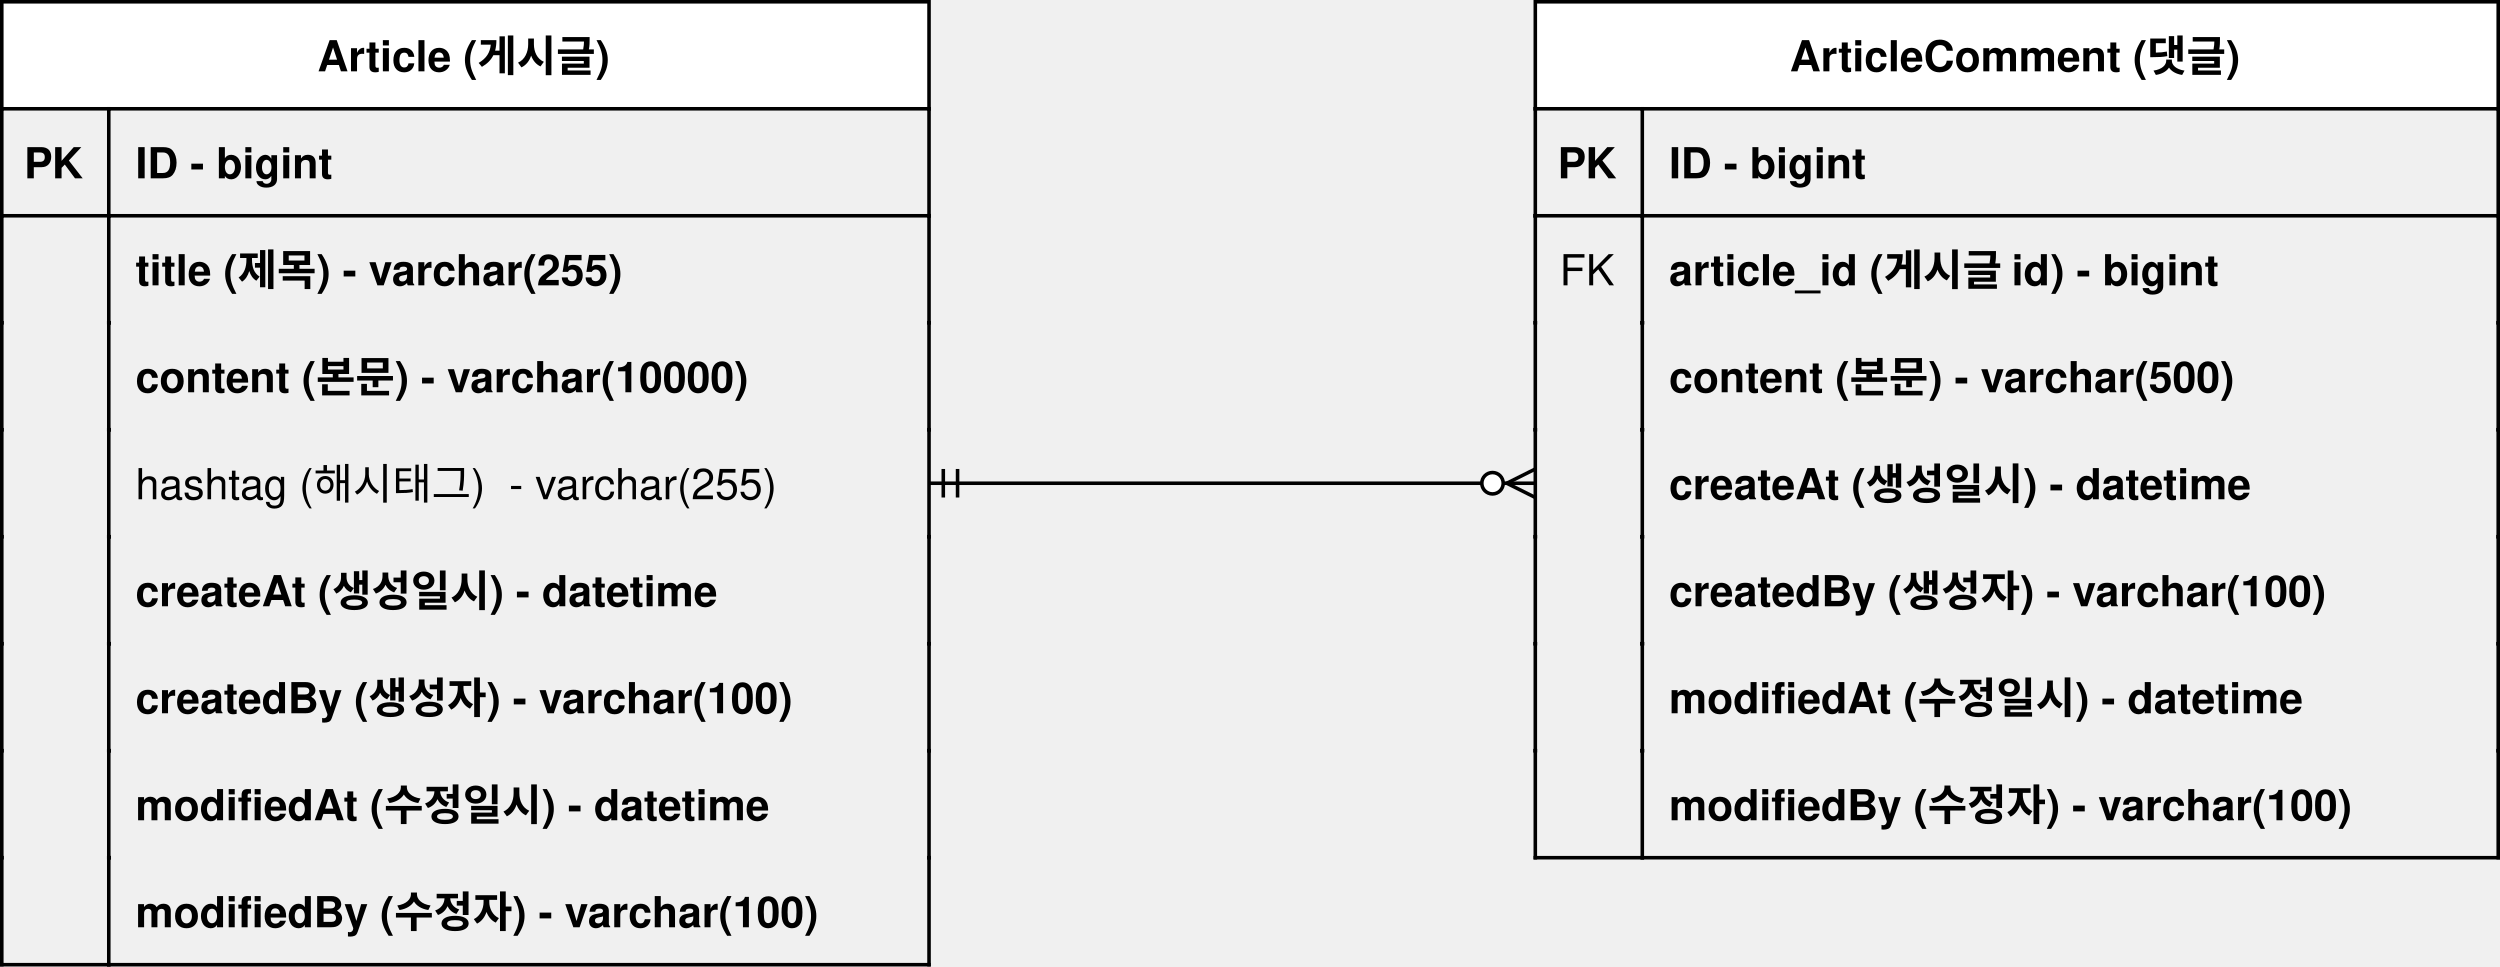
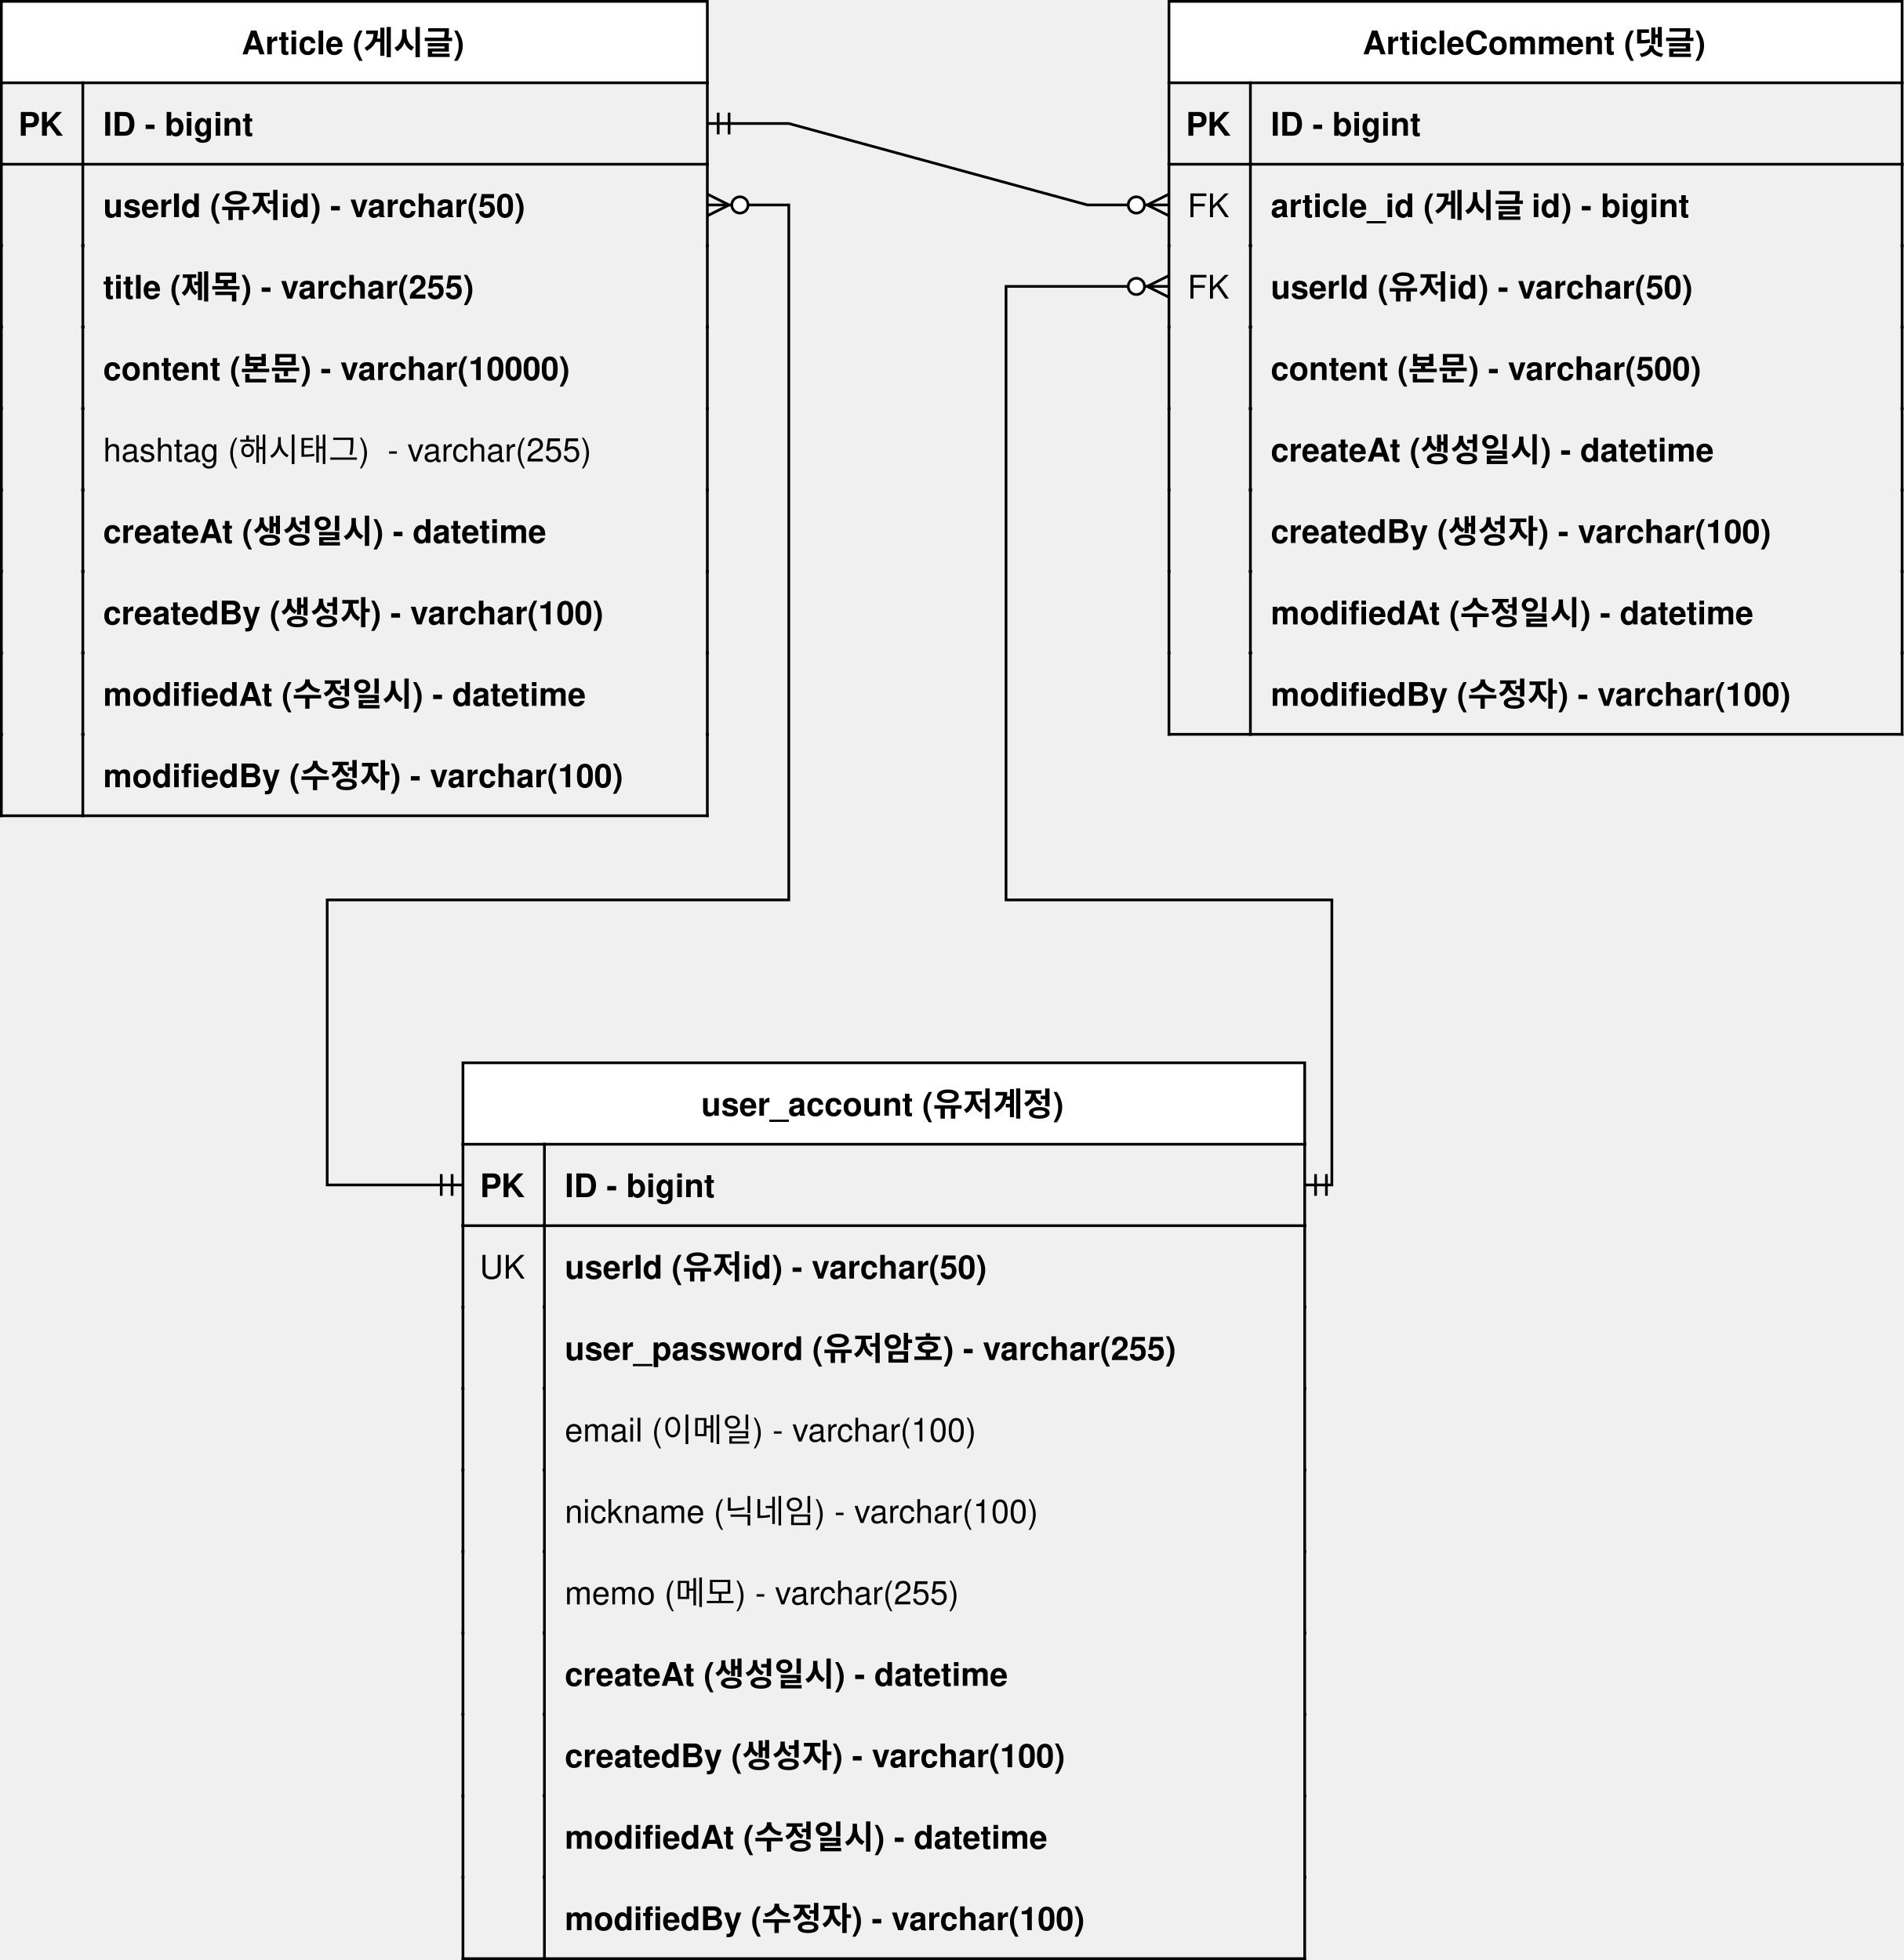
- <svg xmlns="http://www.w3.org/2000/svg" version="1.1" width="701px" height="271px" viewBox="-0.5 -0.5 701 271" content="&lt;mxfile host=&quot;app.diagrams.net&quot; modified=&quot;2022-12-11T18:19:53.055Z&quot; agent=&quot;5.0 (Windows NT 10.0; Win64; x64) AppleWebKit/537.36 (KHTML, like Gecko) Chrome/108.0.0.0 Safari/537.36&quot; etag=&quot;rTGaoBUuKjmI7nLOACSw&quot; version=&quot;20.6.2&quot; type=&quot;github&quot;&gt;&lt;diagram id=&quot;R2lEEEUBdFMjLlhIrx00&quot; name=&quot;Page-1&quot;&gt;7Z1dc5s4FIZ/DTPtRTOYj8S+NNhut5vudtPObHdvOqqRsWYBeYTS2P31K4EE2HJcSAmOQR03gw5CwDmveNAxwobtx9u3BGzWH3AAI8Myg61hzwzLGtsj9pcbdrnhxh3nhpCgIDeNSsMn9AMKoyms9yiA6V5FinFE0WbfuMRJApd0zwYIwQ/71VY42t/rBoRQMXxagki1/o0Cuhan5Zql/R1E4VrueWSKNTGQlYUhXYMAP+yZ4JYucELFIX6EJAYJTChb8wGQ/yAx3PmaUn6mU8NasM+K174KMQ4jCDYovVrimJmXKauyWIEYRdzNlYY80RDbnT03bJ9gTPOleOvDiIdKhiE/psUjaws/EN5ujQ3gYhT+8df7hW993gS3/371A//9G9HKdxDdC/9OCUVL5mzLfGXMp4ZnGWPfmPvG2DMmfmYZG2PztXAh3cm4MG9u+CIF37jJSykgVMjHNpmBCYIClLBzt2ejrBxFYJOirHpuWaMouAU7fE9lQ7LkrdAWBne5enhdJqRb1hgv8sZ5HD6Jg+GrQYTChC0vmXP4Hj0CU3YstyCloobqPukLSCjcVkzCnW8hjiElO1ZFrLWFamRPmuTFh1KW1rWosq5I0roRRiB0FhYtl+FjCyKCDaJpKdE8HaY7Ln9vjQn6wYMTCWdWQ5eVH1AcMf2+gyA4MHk4u45kIUBR5OMI8/gmOIFKiHmlgODNZ0BCSIVhg5Hob67HPswzvnnlGi47Vp+VR2WZfXh1Qn2cpJQwKfE2IIvoA+RR9SjeiEYjuJLtE+F3vvwNU8q652PxP9lBfi6K3b4ofqYC+7lEYCsi+Pj7ozJg508RiO7YlRokYZQHLbtwgzJoRyJ71NeFfw8df9g7MXPnKsquvWsUBDCpHw+rdjwqAbAb+l80VnqlcWsgYpedBFDWQe6TIFWCWhzn0+PsKHH+jf0x37D/31DIe8d5gy4vwXldL92AJUrC23zL6wNVuF2p4uDSXe2l7arkpcjE1UyoxQTzGZlwfW4mXNcXQTcXBxgg2d4vAsGtHYy+A+FGCTJFVN7J+8bUzG7gPWM6NaaT1wIV3wFZrgF5Zbnu4/f0LwQYx1Syf2vRtmQGR4uxpsXZaTE5Ny0m/aXFuHYw+k4Lmc+rRJlnaPJs1yvOCc/muR4ODJ8tHAJjZLJ/g0FGfd0MDhkjNYeomdE1M0bWuaExapB8vDRqjOrHo/fYUNOLa5CuKQhzbMyMiWt4TuUbg5kxtuVXBzcZSHyLD0b6Mf5oX0HDA4iaydQA6Rwg7tkB0iBTeXEAcWrHo/cAUXORSwLZLqdUZqo4L2bZgmOwrsQWWNErv4WWQ5GAbUVRDC+RG08ZhDRQ0fAgomY/NUQ6h8j47BBpkMC8OIjc1I5H7yGipihziATe7gRF5sbEPJLHusiBx5MAUl9BgwOITKBogJwRIMVTpmcDiNUgm3lpACkkrgEio1oJc4wDtEIwqIxDxsZkLL86d/U45Ak6Gh5G1PyoxkjnGHHOjpEGOc2Lw4hdOx69x4ias5QYqQxEVIwMfSDSQELDI4iaIBVzcnwcx5XnM8ZMSLaekVNViSMv8iem5NwcCXMBjPZBoPOS9e4HGszJKXrIL03KOaaD57sfUPOSvZqVo1OThSvU1OSA5+W0knB02uV8neY6EIrcpSZDeyPF5mQ4NjWnUzLYasJxcW4ytDdWLESuwWCrKUeQ39d/Zdudnm6ftZ0PGLOH5y4DJG2NFhuIaHgU0fnGF0CRY1N2uqVIj/ONts43Fq5Q842NJu24A8oxNpDN8KjRYIqfpsZzUePopJ1OsSHl2EtsTGrHo+/YcNQxpn7munUVDY4ijjqi1RTpniLHZu50S5EGY9BLo0ihcU0RRx1j6oeuW1XQ8Aii3072EghybNpOtwTp8QvKHP2GssIV6sMw+qnr2hxp5bVlPeWIfm/ZC+DI0dk73XKkx68uc/S7y4oXOKppS/3YdbsSGhxC3BrJLBiEUPqceRrR3R2MAEU4mZdr8sjkDBlZnDI0jkT3h0kw5b+BwYrzux+Q4M/4A0h2kjzluhgkwZ+ZlAg/YyjpA7eIfpGNseV/uP3KFaXZtlJtJvHEjpTsvlQLla14sdwsK8ntVFEJnaX4nizhCV/Ktx1RybvHKsrsKnds3Sta8YMeVcEURpIF5DvcO+ATqvyIswdpCr1LXAmkOYcPhufnLrYqVag05Bw0ZB82lPtGaejncmbF8kdD8urlD73Y8/8B&lt;/diagram&gt;&lt;/mxfile&gt;" resource="https://app.diagrams.net/#Htjdwnsdks%2Fproject-board%2Ffeature%252F%252314-DB%2Fdocument%2Fproject-board-erd.svg">
+ <svg xmlns="http://www.w3.org/2000/svg" version="1.1" width="701px" height="722px" viewBox="-0.5 -0.5 701 722" content="&lt;mxfile host=&quot;app.diagrams.net&quot; modified=&quot;2023-01-01T20:50:54.610Z&quot; agent=&quot;5.0 (Windows NT 10.0; Win64; x64) AppleWebKit/537.36 (KHTML, like Gecko) Chrome/108.0.0.0 Safari/537.36&quot; etag=&quot;YDDsNBp-EeQysLvDoDY7&quot; version=&quot;20.7.3&quot; type=&quot;github&quot;&gt;&lt;diagram id=&quot;R2lEEEUBdFMjLlhIrx00&quot; name=&quot;Page-1&quot;&gt;7Z1bc5s4FMc/DTPdh3ZsLgl+NDjpZdPdbtqdbfvSUY1iMwXkwcrF/fQrgYQxkm1wMATQTrcFWZZB5y9+6KBz0Aw3fHobg9XyI/JgoOkj70kzZpqu66NLk/xDSzZpyeXkIi1YxL6XFo23BZ/935AVjljpve/B9U5FjFCA/dVu4RxFEZzjnTIQx+hxt9odCnZ/dQUWUCj4PAeBWPqf7+FlWmpbo235O+gvlvyXxyP2SQh4ZVawXgIPPe4UwSd8jSLMDvETjEMQwQiTTz6C+BeMNetqiTE906mmX5M/d7T2mwVCiwCClb9+M0chKZ6vSZXrOxD6Ae3mXEMOa4j8nHGlGW6MEE63wicXBtRW3AzpMV3v+TTrh5i2W+IL8Hq8+OufD9eu/mXl3Xz/4Xruh9eslQcQ3LP+ncbYn5PO1kevtKup5uia7WpXrmY72sRNSmzNHv3BuhBvuF1Ib67oJgY/aZGzxiDGTD7GiBQQQWDgR+Tcjdk42Q8CsFr7SfW0ZOkH3g3YoHvMG+J7zp3/BL3bVD20LhHSDWmM7tLGqR0+s4OhH4PAX0Rke046h/6iE8M1OZYbsMashth9vC9gjOFTroh151uIQojjDanCPjWYarKRlO4+bmWpX7Aqy5wkDa5IwHS2yFremo9sMAtWsKYuWPOwmW6p/J0liv3f1DgB68y86ZL9Rz8MiH7fQeAVihyUXEcSE/hB4KIAUftGKIKCiWklL0arLyBeQMwKVshn481yyB/SM+7ojaVZ5Fhdsj/e7pM/tHqMXRStcUykRNuAxKKPkFrVwWjFGg3gHW8/Zv1Ot38ijMnw3Gf/gwPkuCg2u6I4roIzicAQRPDpz70yIOePfRDckis1iBZBarTkwg22RpNYVtrXWf8WO744OhHpzrsgufYufc+DUXl76KXtkTOAUbH/WWPbXqncGgjIZScCmAyQ+8hbC0bNjvN0O5uCnd+Tv0avyf8//QUdHe0anV+C07rOegXmfrS4Sb95UVCF1ZQqCpfu/CitVyUvRSaWYkIpJozOyISLtplwUV4EzVwcoOfz9p4JBKu0MfoOhEvByPdrGL/30lt5l96+T0d0g/xtk6b+YLR4APF8CeJX1oG7+heCDJlOdm8u6hZNn3nx7ubht/nz4ft7/bX99vPs2/0yIrcVChhVgSHIqCxD9gJj0iAw5CroLjGOWOOA6HuNDPl5i8zAPuben4QU1OnjaNOpNp0UgaFbVl+IUado+owM6bXMVsRofYox1tueY0w6S4yj1rBLW6NHwJDrciRYmfr102ckrygpHIM+IaDIcMlGERnjEfmvL9CoUTeDY8ZYfPKkoNE4NKy2oTGu8Miqa9QYl7dH77EhPpRagvUSg0WKjZk2sTTHzD1nnmm2wR84XyYgcXU6HenHDKR+BQ0PIOLzLwWQxgFitw6QCu7KzgHELG2P3gNE9EfOY0h+coq5r4ryYpZsmBoZSvSBx0xztmuX+FTEI9/Cfgi7yI1TJiEVVDQ8iIj+TwWRpiGSLS1tDyIVPJidg8hlaXv0HiKiizKFiOdsDlDkSpuMJH6sTk48TgJIeQUNDiDc664A0iZAzLYBolfwZnYNIJnEFUC4VXNmDpHn3/nQy81DbG1i84fnlpqHnKCj4WFE9I8qjDSOkcvWMVLBp9k5jBil7dF7jIg+S46R3ERExMjQJyIVJDQ8gogOUhbJ6aIwzK3PsImQDBXHmVeJyS/yBwI5LyVmzgrrB4HyS5a7H6gQyZmNkGeFcsp0cL77AdEv2atYTuWazLpCdE0OOJqzFoejWS/nyzTXgFD4Tyoy1DdTrE4GWUBno2QwRIfjddtkqG+umIlcgcEQXY4gva//Qb53OElL0nY6YUwWz3UDJHXNFiuIaHgUUf7GF0ARWZRnsxQR/Y19oojyOGZdIXocVW6A58umz9yQh7xWCPJT3JDLqDRK9q+6lsV6ngscUh3wuKEOPqg6KdJ70ntsyM0szjIrRXta/Xk4Vads+owNOVIVNl7AdEMa7dnofMPsLjaO3zZOStujR9iQm1mCDRWsU7eKBkcRU3SFKoo0TxFZyGezFKngvOwaRTKNK4qYonNSRevUqqDhEUTltnwBBJHGezZLkO5mtzw+/lVC5KwrxFWUKlynNEdqyZHcU46ojJcvgSOysM9mOdLjnJemSnqZZYsX3ZYqXqdeCQ0OIVYJZxb0FpD3OelpH29uYQCwj6Kr7SepZVKGjHVKGRwGbPjDyJvSV+6R3avb3zBGX9BHEG04ebafhSDy/k6kFNMzhpw+8MnHX3ljZPsbLX9jsb3ZU67ajOOJHGm8+ZrfyX2L7m6/luzx74miYjpbo/t4Dg/0Jes5zHG3rx43M+3Xshe07PWBeb1khXFijwe4c7wHRPkJJQswM7lzWjGimWZBiOmps29tRSg0ZOq7DWWPenhDad8IDdX1oFj0yNHlRT/AfE7klN1q7y4ySpapGtRzwy+afQlGO/Ks+PAlUB8VNCGJSjbGsovY2VZ7qEyL5e52Sytg/xjae7MrIaNcBWdb8iOIoEOhaCet3uj9za70tEXXWG8D0WpUxYH7V7ve+9cyzTUgExWgXPNC0BOYIIlCa5YJohvs37aZcNZ1oJfDRILo5Rpq8ECNohkcMSSvjlHIaBoZkpCzZpFR5b0vPSBG2rfDQ4bkvS6JR2gF1utHFO9BR1JiaRMzeSOILYko6OoLP2piyT45DQ8mKqKgfZjI4tCapUmV9Mt9oMlA49Ak6ZVhCPwgo8gseXmUo00nCTzYGp6+PHutXzCD4wW/LihetMkLSQBaw7zobujAKeZIz26AvBCfWEb+/FcEQvZmc4eu7bQnyYapTU22XMc2FTL2aWZ4yFDBAi8AGZJos4aR0d1YgZOGvzVQZEhiBWCIOC7YxIJsTLVpb7xS9ctkeJRQoQDtU0IWUdYwJbobCXDS8LeHSQlJ9mWV2aJ2FQ0OIpJszgoijUNEEk7WLEQkuZ77DBGj/+Fk8vMWnZAqsUWtChoeQFSIxgsASOlInbMBpILLsg8AGWiIhiG6JFVei+dgRAV1sI5QUR3tY8QYtY6RCj7NPmBkoGEdkqzMKq1FvRIaHEEkSRsFWeTTWpCr8RItUASC86W0yBJSjLVKCSl48gu+XSb5BeEK+gW5jj14B+4DqsbdtBpplxTSUBzNfXEoNv9o7ovjj3XPmumikOjCuihIs2yii3HhVb1Z4osjiS6ILsAmV43dNew93mypGj/gsXX4uAr1TQbsffUN/Xn1x5ZZGL7pGdY6mKvmqGliMO8OpH3Drfm8NY0OZmPPHWRTo3lSEG8x20zp0VxoyCiZtqbqaLb0aqO5WP/Y6DSLOVsq1h/bzxrNZDdGCOerx2C1/Ig8SGv8Dw==&lt;/diagram&gt;&lt;/mxfile&gt;" resource="https://app.diagrams.net/#Htjdwnsdks%2Fproject-board%2Ffeature%252F%252326-sevice%2Fdocument%2Fproject-board-erd.svg">
  <defs>
    <clipPath id="mx-clip-0-30-30-30-0">
      <rect x="0" y="30" width="30" height="30" />
    </clipPath>
    <clipPath id="mx-clip-36-30-224-30-0">
      <rect x="36" y="30" width="224" height="30" />
    </clipPath>
    <clipPath id="mx-clip-36-60-224-30-0">
      <rect x="36" y="60" width="224" height="30" />
    </clipPath>
    <clipPath id="mx-clip-36-90-224-30-0">
      <rect x="36" y="90" width="224" height="30" />
    </clipPath>
    <clipPath id="mx-clip-36-120-224-30-0">
      <rect x="36" y="120" width="224" height="30" />
    </clipPath>
    <clipPath id="mx-clip-36-150-224-30-0">
      <rect x="36" y="150" width="224" height="30" />
    </clipPath>
    <clipPath id="mx-clip-36-180-224-30-0">
      <rect x="36" y="180" width="224" height="30" />
    </clipPath>
    <clipPath id="mx-clip-36-210-224-30-0">
      <rect x="36" y="210" width="224" height="30" />
    </clipPath>
    <clipPath id="mx-clip-36-240-224-30-0">
      <rect x="36" y="240" width="224" height="30" />
    </clipPath>
+     <clipPath id="mx-clip-36-270-224-30-0">
+       <rect x="36" y="270" width="224" height="30" />
+     </clipPath>
    <clipPath id="mx-clip-430-30-30-30-0">
      <rect x="430" y="30" width="30" height="30" />
    </clipPath>
    <clipPath id="mx-clip-466-30-234-30-0">
      <rect x="466" y="30" width="234" height="30" />
    </clipPath>
    <clipPath id="mx-clip-430-60-30-30-0">
      <rect x="430" y="60" width="30" height="30" />
    </clipPath>
    <clipPath id="mx-clip-466-60-234-30-0">
      <rect x="466" y="60" width="234" height="30" />
    </clipPath>
+     <clipPath id="mx-clip-430-90-30-30-0">
+       <rect x="430" y="90" width="30" height="30" />
+     </clipPath>
    <clipPath id="mx-clip-466-90-234-30-0">
      <rect x="466" y="90" width="234" height="30" />
    </clipPath>
    <clipPath id="mx-clip-466-120-234-30-0">
      <rect x="466" y="120" width="234" height="30" />
    </clipPath>
    <clipPath id="mx-clip-466-150-234-30-0">
      <rect x="466" y="150" width="234" height="30" />
    </clipPath>
    <clipPath id="mx-clip-466-180-234-30-0">
      <rect x="466" y="180" width="234" height="30" />
    </clipPath>
    <clipPath id="mx-clip-466-210-234-30-0">
      <rect x="466" y="210" width="234" height="30" />
+     </clipPath>
+     <clipPath id="mx-clip-466-240-234-30-0">
+       <rect x="466" y="240" width="234" height="30" />
+     </clipPath>
+     <clipPath id="mx-clip-170-421-30-30-0">
+       <rect x="170" y="421" width="30" height="30" />
+     </clipPath>
+     <clipPath id="mx-clip-206-421-274-30-0">
+       <rect x="206" y="421" width="274" height="30" />
+     </clipPath>
+     <clipPath id="mx-clip-170-451-30-30-0">
+       <rect x="170" y="451" width="30" height="30" />
+     </clipPath>
+     <clipPath id="mx-clip-206-451-274-30-0">
+       <rect x="206" y="451" width="274" height="30" />
+     </clipPath>
+     <clipPath id="mx-clip-206-481-274-30-0">
+       <rect x="206" y="481" width="274" height="30" />
+     </clipPath>
+     <clipPath id="mx-clip-206-511-274-30-0">
+       <rect x="206" y="511" width="274" height="30" />
+     </clipPath>
+     <clipPath id="mx-clip-206-541-274-30-0">
+       <rect x="206" y="541" width="274" height="30" />
+     </clipPath>
+     <clipPath id="mx-clip-206-571-274-30-0">
+       <rect x="206" y="571" width="274" height="30" />
+     </clipPath>
+     <clipPath id="mx-clip-206-601-274-30-0">
+       <rect x="206" y="601" width="274" height="30" />
+     </clipPath>
+     <clipPath id="mx-clip-206-631-274-30-0">
+       <rect x="206" y="631" width="274" height="30" />
+     </clipPath>
+     <clipPath id="mx-clip-206-661-274-30-0">
+       <rect x="206" y="661" width="274" height="30" />
+     </clipPath>
+     <clipPath id="mx-clip-206-691-274-30-0">
+       <rect x="206" y="691" width="274" height="30" />
    </clipPath>
  </defs>
  <g>
    <path d="M 0 30 L 0 0 L 260 0 L 260 30" fill="rgb(255, 255, 255)" stroke="rgb(0, 0, 0)" stroke-miterlimit="10" pointer-events="all" />
-     <path d="M 0 30 L 0 270 L 260 270 L 260 30" fill="none" stroke="rgb(0, 0, 0)" stroke-miterlimit="10" pointer-events="none" />
+     <path d="M 0 30 L 0 300 L 260 300 L 260 30" fill="none" stroke="rgb(0, 0, 0)" stroke-miterlimit="10" pointer-events="none" />
    <path d="M 0 30 L 260 30" fill="none" stroke="rgb(0, 0, 0)" stroke-miterlimit="10" pointer-events="none" />
-     <path d="M 30 30 L 30 60 L 30 90 L 30 120 L 30 150 L 30 180 L 30 210 L 30 240 L 30 270" fill="none" stroke="rgb(0, 0, 0)" stroke-miterlimit="10" pointer-events="none" />
+     <path d="M 30 30 L 30 60 L 30 90 L 30 120 L 30 150 L 30 180 L 30 210 L 30 240 L 30 270 L 30 300" fill="none" stroke="rgb(0, 0, 0)" stroke-miterlimit="10" pointer-events="none" />
    <g fill="rgb(0, 0, 0)" font-family="Helvetica" font-weight="bold" pointer-events="none" text-anchor="middle" font-size="12px">
      <text x="129.5" y="19.5">Article (게시글)</text>
    </g>
    <path d="M 0 30 M 260 30 M 260 60 L 0 60" fill="none" stroke="rgb(0, 0, 0)" stroke-linecap="square" stroke-miterlimit="10" pointer-events="none" />
    <path d="M 0 30 M 30 30 M 30 60 M 0 60" fill="none" stroke="rgb(0, 0, 0)" stroke-linecap="square" stroke-miterlimit="10" pointer-events="none" />
    <g fill="rgb(0, 0, 0)" font-family="Helvetica" font-weight="bold" pointer-events="none" clip-path="url(#mx-clip-0-30-30-30-0)" text-anchor="middle" font-size="12px">
      <text x="14.5" y="49.5">PK</text>
    </g>
    <path d="M 30 30 M 260 30 M 260 60 M 30 60" fill="none" stroke="rgb(0, 0, 0)" stroke-linecap="square" stroke-miterlimit="10" pointer-events="none" />
    <g fill="rgb(0, 0, 0)" font-family="Helvetica" font-weight="bold" text-decoration="underline" pointer-events="none" clip-path="url(#mx-clip-36-30-224-30-0)" font-size="12px">
      <text x="37.5" y="49.5">ID - bigint</text>
    </g>
    <path d="M 0 60 M 30 60 M 30 90 M 0 90" fill="none" stroke="rgb(0, 0, 0)" stroke-linecap="square" stroke-miterlimit="10" pointer-events="none" />
    <path d="M 30 60 M 260 60 M 260 90 M 30 90" fill="none" stroke="rgb(0, 0, 0)" stroke-linecap="square" stroke-miterlimit="10" pointer-events="none" />
    <g fill="rgb(0, 0, 0)" font-family="Helvetica" font-weight="bold" pointer-events="none" clip-path="url(#mx-clip-36-60-224-30-0)" font-size="12px">
-       <text x="37.5" y="79.5">title (제목) - varchar(255)</text>
+       <text x="37.5" y="79.5">userId (유저id) - varchar(50)</text>
    </g>
    <path d="M 0 90 M 30 90 M 30 120 M 0 120" fill="none" stroke="rgb(0, 0, 0)" stroke-linecap="square" stroke-miterlimit="10" pointer-events="none" />
    <path d="M 30 90 M 260 90 M 260 120 M 30 120" fill="none" stroke="rgb(0, 0, 0)" stroke-linecap="square" stroke-miterlimit="10" pointer-events="none" />
    <g fill="rgb(0, 0, 0)" font-family="Helvetica" font-weight="bold" pointer-events="none" clip-path="url(#mx-clip-36-90-224-30-0)" font-size="12px">
-       <text x="37.5" y="109.5">content (본문) - varchar(10000)</text>
+       <text x="37.5" y="109.5">title (제목) - varchar(255)</text>
    </g>
    <path d="M 0 120 M 30 120 M 30 150 M 0 150" fill="none" stroke="rgb(0, 0, 0)" stroke-linecap="square" stroke-miterlimit="10" pointer-events="none" />
    <path d="M 30 120 M 260 120 M 260 150 M 30 150" fill="none" stroke="rgb(0, 0, 0)" stroke-linecap="square" stroke-miterlimit="10" pointer-events="none" />
-     <g fill="rgb(0, 0, 0)" font-family="Helvetica" pointer-events="none" clip-path="url(#mx-clip-36-120-224-30-0)" font-size="12px">
-       <text x="37.5" y="139.5">hashtag (해시태그)  - varchar(255)</text>
+     <g fill="rgb(0, 0, 0)" font-family="Helvetica" font-weight="bold" pointer-events="none" clip-path="url(#mx-clip-36-120-224-30-0)" font-size="12px">
+       <text x="37.5" y="139.5">content (본문) - varchar(10000)</text>
    </g>
    <path d="M 0 150 M 30 150 M 30 180 M 0 180" fill="none" stroke="rgb(0, 0, 0)" stroke-linecap="square" stroke-miterlimit="10" pointer-events="none" />
    <path d="M 30 150 M 260 150 M 260 180 M 30 180" fill="none" stroke="rgb(0, 0, 0)" stroke-linecap="square" stroke-miterlimit="10" pointer-events="none" />
-     <g fill="rgb(0, 0, 0)" font-family="Helvetica" font-weight="bold" pointer-events="none" clip-path="url(#mx-clip-36-150-224-30-0)" font-size="12px">
-       <text x="37.5" y="169.5">createAt (생성일시) - datetime</text>
+     <g fill="rgb(0, 0, 0)" font-family="Helvetica" pointer-events="none" clip-path="url(#mx-clip-36-150-224-30-0)" font-size="12px">
+       <text x="37.5" y="169.5">hashtag (해시태그)  - varchar(255)</text>
    </g>
    <path d="M 0 180 M 30 180 M 30 210 M 0 210" fill="none" stroke="rgb(0, 0, 0)" stroke-linecap="square" stroke-miterlimit="10" pointer-events="none" />
    <path d="M 30 180 M 260 180 M 260 210 M 30 210" fill="none" stroke="rgb(0, 0, 0)" stroke-linecap="square" stroke-miterlimit="10" pointer-events="none" />
    <g fill="rgb(0, 0, 0)" font-family="Helvetica" font-weight="bold" pointer-events="none" clip-path="url(#mx-clip-36-180-224-30-0)" font-size="12px">
-       <text x="37.5" y="199.5">createdBy (생성자) - varchar(100)</text>
+       <text x="37.5" y="199.5">createAt (생성일시) - datetime</text>
    </g>
    <path d="M 0 210 M 30 210 M 30 240 M 0 240" fill="none" stroke="rgb(0, 0, 0)" stroke-linecap="square" stroke-miterlimit="10" pointer-events="none" />
    <path d="M 30 210 M 260 210 M 260 240 M 30 240" fill="none" stroke="rgb(0, 0, 0)" stroke-linecap="square" stroke-miterlimit="10" pointer-events="none" />
    <g fill="rgb(0, 0, 0)" font-family="Helvetica" font-weight="bold" pointer-events="none" clip-path="url(#mx-clip-36-210-224-30-0)" font-size="12px">
-       <text x="37.5" y="229.5">modifiedAt (수정일시) - datetime</text>
+       <text x="37.5" y="229.5">createdBy (생성자) - varchar(100)</text>
    </g>
    <path d="M 0 240 M 30 240 M 30 270 M 0 270" fill="none" stroke="rgb(0, 0, 0)" stroke-linecap="square" stroke-miterlimit="10" pointer-events="none" />
    <path d="M 30 240 M 260 240 M 260 270 M 30 270" fill="none" stroke="rgb(0, 0, 0)" stroke-linecap="square" stroke-miterlimit="10" pointer-events="none" />
    <g fill="rgb(0, 0, 0)" font-family="Helvetica" font-weight="bold" pointer-events="none" clip-path="url(#mx-clip-36-240-224-30-0)" font-size="12px">
-       <text x="37.5" y="259.5">modifiedBy (수정자) - varchar(100)</text>
+       <text x="37.5" y="259.5">modifiedAt (수정일시) - datetime</text>
+     </g>
+     <path d="M 0 270 M 30 270 M 30 300 M 0 300" fill="none" stroke="rgb(0, 0, 0)" stroke-linecap="square" stroke-miterlimit="10" pointer-events="none" />
+     <path d="M 30 270 M 260 270 M 260 300 M 30 300" fill="none" stroke="rgb(0, 0, 0)" stroke-linecap="square" stroke-miterlimit="10" pointer-events="none" />
+     <g fill="rgb(0, 0, 0)" font-family="Helvetica" font-weight="bold" pointer-events="none" clip-path="url(#mx-clip-36-270-224-30-0)" font-size="12px">
+       <text x="37.5" y="289.5">modifiedBy (수정자) - varchar(100)</text>
    </g>
    <path d="M 430 30 L 430 0 L 700 0 L 700 30" fill="rgb(255, 255, 255)" stroke="rgb(0, 0, 0)" stroke-miterlimit="10" pointer-events="none" />
-     <path d="M 430 30 L 430 240 L 700 240 L 700 30" fill="none" stroke="rgb(0, 0, 0)" stroke-miterlimit="10" pointer-events="none" />
+     <path d="M 430 30 L 430 270 L 700 270 L 700 30" fill="none" stroke="rgb(0, 0, 0)" stroke-miterlimit="10" pointer-events="none" />
    <path d="M 430 30 L 700 30" fill="none" stroke="rgb(0, 0, 0)" stroke-miterlimit="10" pointer-events="none" />
-     <path d="M 460 30 L 460 60 L 460 90 L 460 120 L 460 150 L 460 180 L 460 210 L 460 240" fill="none" stroke="rgb(0, 0, 0)" stroke-miterlimit="10" pointer-events="none" />
+     <path d="M 460 30 L 460 60 L 460 90 L 460 120 L 460 150 L 460 180 L 460 210 L 460 240 L 460 270" fill="none" stroke="rgb(0, 0, 0)" stroke-miterlimit="10" pointer-events="none" />
    <g fill="rgb(0, 0, 0)" font-family="Helvetica" font-weight="bold" pointer-events="none" text-anchor="middle" font-size="12px">
      <text x="564.5" y="19.5">ArticleComment (댓글)</text>
    </g>
    <path d="M 430 30 M 700 30 M 700 60 L 430 60" fill="none" stroke="rgb(0, 0, 0)" stroke-linecap="square" stroke-miterlimit="10" pointer-events="none" />
    <path d="M 430 30 M 460 30 M 460 60 M 430 60" fill="none" stroke="rgb(0, 0, 0)" stroke-linecap="square" stroke-miterlimit="10" pointer-events="none" />
    <g fill="rgb(0, 0, 0)" font-family="Helvetica" font-weight="bold" pointer-events="none" clip-path="url(#mx-clip-430-30-30-30-0)" text-anchor="middle" font-size="12px">
      <text x="444.5" y="49.5">PK</text>
    </g>
    <path d="M 460 30 M 700 30 M 700 60 M 460 60" fill="none" stroke="rgb(0, 0, 0)" stroke-linecap="square" stroke-miterlimit="10" pointer-events="none" />
    <g fill="rgb(0, 0, 0)" font-family="Helvetica" font-weight="bold" text-decoration="underline" pointer-events="none" clip-path="url(#mx-clip-466-30-234-30-0)" font-size="12px">
      <text x="467.5" y="49.5">ID - bigint</text>
    </g>
    <path d="M 430 60 M 460 60 M 460 90 M 430 90" fill="none" stroke="rgb(0, 0, 0)" stroke-linecap="square" stroke-miterlimit="10" pointer-events="none" />
    <g fill="rgb(0, 0, 0)" font-family="Helvetica" pointer-events="none" clip-path="url(#mx-clip-430-60-30-30-0)" text-anchor="middle" font-size="12px">
      <text x="444.5" y="79.5">FK</text>
    </g>
    <path d="M 460 60 M 700 60 M 700 90 M 460 90" fill="none" stroke="rgb(0, 0, 0)" stroke-linecap="square" stroke-miterlimit="10" pointer-events="none" />
    <g fill="rgb(0, 0, 0)" font-family="Helvetica" font-weight="bold" pointer-events="none" clip-path="url(#mx-clip-466-60-234-30-0)" font-size="12px">
      <text x="467.5" y="79.5">article_id (게시글 id) - bigint</text>
    </g>
    <path d="M 430 90 M 460 90 M 460 120 M 430 120" fill="none" stroke="rgb(0, 0, 0)" stroke-linecap="square" stroke-miterlimit="10" pointer-events="none" />
+     <g fill="rgb(0, 0, 0)" font-family="Helvetica" pointer-events="none" clip-path="url(#mx-clip-430-90-30-30-0)" text-anchor="middle" font-size="12px">
+       <text x="444.5" y="109.5">FK</text>
+     </g>
    <path d="M 460 90 M 700 90 M 700 120 M 460 120" fill="none" stroke="rgb(0, 0, 0)" stroke-linecap="square" stroke-miterlimit="10" pointer-events="none" />
    <g fill="rgb(0, 0, 0)" font-family="Helvetica" font-weight="bold" pointer-events="none" clip-path="url(#mx-clip-466-90-234-30-0)" font-size="12px">
-       <text x="467.5" y="109.5">content (본문) - varchar(500)</text>
+       <text x="467.5" y="109.5">userId (유저id) - varchar(50)</text>
    </g>
    <path d="M 430 120 M 460 120 M 460 150 M 430 150" fill="none" stroke="rgb(0, 0, 0)" stroke-linecap="square" stroke-miterlimit="10" pointer-events="none" />
    <path d="M 460 120 M 700 120 M 700 150 M 460 150" fill="none" stroke="rgb(0, 0, 0)" stroke-linecap="square" stroke-miterlimit="10" pointer-events="none" />
    <g fill="rgb(0, 0, 0)" font-family="Helvetica" font-weight="bold" pointer-events="none" clip-path="url(#mx-clip-466-120-234-30-0)" font-size="12px">
-       <text x="467.5" y="139.5">createAt (생성일시) - datetime</text>
+       <text x="467.5" y="139.5">content (본문) - varchar(500)</text>
    </g>
    <path d="M 430 150 M 460 150 M 460 180 M 430 180" fill="none" stroke="rgb(0, 0, 0)" stroke-linecap="square" stroke-miterlimit="10" pointer-events="none" />
    <path d="M 460 150 M 700 150 M 700 180 M 460 180" fill="none" stroke="rgb(0, 0, 0)" stroke-linecap="square" stroke-miterlimit="10" pointer-events="none" />
    <g fill="rgb(0, 0, 0)" font-family="Helvetica" font-weight="bold" pointer-events="none" clip-path="url(#mx-clip-466-150-234-30-0)" font-size="12px">
-       <text x="467.5" y="169.5">createdBy (생성자) - varchar(100)</text>
+       <text x="467.5" y="169.5">createAt (생성일시) - datetime</text>
    </g>
    <path d="M 430 180 M 460 180 M 460 210 M 430 210" fill="none" stroke="rgb(0, 0, 0)" stroke-linecap="square" stroke-miterlimit="10" pointer-events="none" />
    <path d="M 460 180 M 700 180 M 700 210 M 460 210" fill="none" stroke="rgb(0, 0, 0)" stroke-linecap="square" stroke-miterlimit="10" pointer-events="none" />
    <g fill="rgb(0, 0, 0)" font-family="Helvetica" font-weight="bold" pointer-events="none" clip-path="url(#mx-clip-466-180-234-30-0)" font-size="12px">
-       <text x="467.5" y="199.5">modifiedAt (수정일시) - datetime</text>
+       <text x="467.5" y="199.5">createdBy (생성자) - varchar(100)</text>
    </g>
    <path d="M 430 210 M 460 210 M 460 240 M 430 240" fill="none" stroke="rgb(0, 0, 0)" stroke-linecap="square" stroke-miterlimit="10" pointer-events="none" />
    <path d="M 460 210 M 700 210 M 700 240 M 460 240" fill="none" stroke="rgb(0, 0, 0)" stroke-linecap="square" stroke-miterlimit="10" pointer-events="none" />
    <g fill="rgb(0, 0, 0)" font-family="Helvetica" font-weight="bold" pointer-events="none" clip-path="url(#mx-clip-466-210-234-30-0)" font-size="12px">
-       <text x="467.5" y="229.5">modifiedBy (수정자) - varchar(100)</text>
-     </g>
-     <path d="M 260 135 L 290 135 L 400 135 L 430 135" fill="none" stroke="rgb(0, 0, 0)" stroke-miterlimit="10" pointer-events="none" />
-     <path d="M 264 131 L 264 139 M 268 131 L 268 139" fill="none" stroke="rgb(0, 0, 0)" stroke-miterlimit="10" pointer-events="none" />
-     <ellipse cx="418" cy="135" rx="3" ry="3" fill="#ffffff" stroke="rgb(0, 0, 0)" pointer-events="none" />
-     <path d="M 430 131 L 422 135 L 430 139" fill="none" stroke="rgb(0, 0, 0)" stroke-miterlimit="10" pointer-events="none" />
+       <text x="467.5" y="229.5">modifiedAt (수정일시) - datetime</text>
+     </g>
+     <path d="M 430 240 M 460 240 M 460 270 M 430 270" fill="none" stroke="rgb(0, 0, 0)" stroke-linecap="square" stroke-miterlimit="10" pointer-events="none" />
+     <path d="M 460 240 M 700 240 M 700 270 M 460 270" fill="none" stroke="rgb(0, 0, 0)" stroke-linecap="square" stroke-miterlimit="10" pointer-events="none" />
+     <g fill="rgb(0, 0, 0)" font-family="Helvetica" font-weight="bold" pointer-events="none" clip-path="url(#mx-clip-466-240-234-30-0)" font-size="12px">
+       <text x="467.5" y="259.5">modifiedBy (수정자) - varchar(100)</text>
+     </g>
+     <path d="M 260 45 L 290 45 L 400 75 L 430 75" fill="none" stroke="rgb(0, 0, 0)" stroke-miterlimit="10" pointer-events="none" />
+     <path d="M 264 41 L 264 49 M 268 41 L 268 49" fill="none" stroke="rgb(0, 0, 0)" stroke-miterlimit="10" pointer-events="none" />
+     <ellipse cx="418" cy="75" rx="3" ry="3" fill="#ffffff" stroke="rgb(0, 0, 0)" pointer-events="none" />
+     <path d="M 430 71 L 422 75 L 430 79" fill="none" stroke="rgb(0, 0, 0)" stroke-miterlimit="10" pointer-events="none" />
+     <path d="M 170 421 L 170 391 L 480 391 L 480 421" fill="rgb(255, 255, 255)" stroke="rgb(0, 0, 0)" stroke-miterlimit="10" pointer-events="none" />
+     <path d="M 170 421 L 170 721 L 480 721 L 480 421" fill="none" stroke="rgb(0, 0, 0)" stroke-miterlimit="10" pointer-events="none" />
+     <path d="M 170 421 L 480 421" fill="none" stroke="rgb(0, 0, 0)" stroke-miterlimit="10" pointer-events="none" />
+     <path d="M 200 421 L 200 451 L 200 481 L 200 511 L 200 541 L 200 571 L 200 601 L 200 631 L 200 661 L 200 691 L 200 721" fill="none" stroke="rgb(0, 0, 0)" stroke-miterlimit="10" pointer-events="none" />
+     <g fill="rgb(0, 0, 0)" font-family="Helvetica" font-weight="bold" pointer-events="none" text-anchor="middle" font-size="12px">
+       <text x="324.5" y="410.5">user_account (유저계정)</text>
+     </g>
+     <path d="M 170 421 M 480 421 M 480 451 L 170 451" fill="none" stroke="rgb(0, 0, 0)" stroke-linecap="square" stroke-miterlimit="10" pointer-events="none" />
+     <path d="M 170 421 M 200 421 M 200 451 M 170 451" fill="none" stroke="rgb(0, 0, 0)" stroke-linecap="square" stroke-miterlimit="10" pointer-events="none" />
+     <g fill="rgb(0, 0, 0)" font-family="Helvetica" font-weight="bold" pointer-events="none" clip-path="url(#mx-clip-170-421-30-30-0)" text-anchor="middle" font-size="12px">
+       <text x="184.5" y="440.5">PK</text>
+     </g>
+     <path d="M 200 421 M 480 421 M 480 451 M 200 451" fill="none" stroke="rgb(0, 0, 0)" stroke-linecap="square" stroke-miterlimit="10" pointer-events="none" />
+     <g fill="rgb(0, 0, 0)" font-family="Helvetica" font-weight="bold" text-decoration="underline" pointer-events="none" clip-path="url(#mx-clip-206-421-274-30-0)" font-size="12px">
+       <text x="207.5" y="440.5">ID - bigint</text>
+     </g>
+     <path d="M 170 451 M 200 451 M 200 481 M 170 481" fill="none" stroke="rgb(0, 0, 0)" stroke-linecap="square" stroke-miterlimit="10" pointer-events="none" />
+     <g fill="rgb(0, 0, 0)" font-family="Helvetica" pointer-events="none" clip-path="url(#mx-clip-170-451-30-30-0)" text-anchor="middle" font-size="12px">
+       <text x="184.5" y="470.5">UK</text>
+     </g>
+     <path d="M 200 451 M 480 451 M 480 481 M 200 481" fill="none" stroke="rgb(0, 0, 0)" stroke-linecap="square" stroke-miterlimit="10" pointer-events="none" />
+     <g fill="rgb(0, 0, 0)" font-family="Helvetica" font-weight="bold" pointer-events="none" clip-path="url(#mx-clip-206-451-274-30-0)" font-size="12px">
+       <text x="207.5" y="470.5">userId (유저id) - varchar(50)</text>
+     </g>
+     <path d="M 170 481 M 200 481 M 200 511 M 170 511" fill="none" stroke="rgb(0, 0, 0)" stroke-linecap="square" stroke-miterlimit="10" pointer-events="none" />
+     <path d="M 200 481 M 480 481 M 480 511 M 200 511" fill="none" stroke="rgb(0, 0, 0)" stroke-linecap="square" stroke-miterlimit="10" pointer-events="none" />
+     <g fill="rgb(0, 0, 0)" font-family="Helvetica" font-weight="bold" pointer-events="none" clip-path="url(#mx-clip-206-481-274-30-0)" font-size="12px">
+       <text x="207.5" y="500.5">user_password (유저암호) - varchar(255)</text>
+     </g>
+     <path d="M 170 511 M 200 511 M 200 541 M 170 541" fill="none" stroke="rgb(0, 0, 0)" stroke-linecap="square" stroke-miterlimit="10" pointer-events="none" />
+     <path d="M 200 511 M 480 511 M 480 541 M 200 541" fill="none" stroke="rgb(0, 0, 0)" stroke-linecap="square" stroke-miterlimit="10" pointer-events="none" />
+     <g fill="rgb(0, 0, 0)" font-family="Helvetica" pointer-events="none" clip-path="url(#mx-clip-206-511-274-30-0)" font-size="12px">
+       <text x="207.5" y="530.5">email (이메일) - varchar(100)</text>
+     </g>
+     <path d="M 170 541 M 200 541 M 200 571 M 170 571" fill="none" stroke="rgb(0, 0, 0)" stroke-linecap="square" stroke-miterlimit="10" pointer-events="none" />
+     <path d="M 200 541 M 480 541 M 480 571 M 200 571" fill="none" stroke="rgb(0, 0, 0)" stroke-linecap="square" stroke-miterlimit="10" pointer-events="none" />
+     <g fill="rgb(0, 0, 0)" font-family="Helvetica" pointer-events="none" clip-path="url(#mx-clip-206-541-274-30-0)" font-size="12px">
+       <text x="207.5" y="560.5">nickname (닉네임) - varchar(100)</text>
+     </g>
+     <path d="M 170 571 M 200 571 M 200 601 M 170 601" fill="none" stroke="rgb(0, 0, 0)" stroke-linecap="square" stroke-miterlimit="10" pointer-events="none" />
+     <path d="M 200 571 M 480 571 M 480 601 M 200 601" fill="none" stroke="rgb(0, 0, 0)" stroke-linecap="square" stroke-miterlimit="10" pointer-events="none" />
+     <g fill="rgb(0, 0, 0)" font-family="Helvetica" pointer-events="none" clip-path="url(#mx-clip-206-571-274-30-0)" font-size="12px">
+       <text x="207.5" y="590.5">memo (메모) - varchar(255)</text>
+     </g>
+     <path d="M 170 601 M 200 601 M 200 631 M 170 631" fill="none" stroke="rgb(0, 0, 0)" stroke-linecap="square" stroke-miterlimit="10" pointer-events="none" />
+     <path d="M 200 601 M 480 601 M 480 631 M 200 631" fill="none" stroke="rgb(0, 0, 0)" stroke-linecap="square" stroke-miterlimit="10" pointer-events="none" />
+     <g fill="rgb(0, 0, 0)" font-family="Helvetica" font-weight="bold" pointer-events="none" clip-path="url(#mx-clip-206-601-274-30-0)" font-size="12px">
+       <text x="207.5" y="620.5">createAt (생성일시) - datetime</text>
+     </g>
+     <path d="M 170 631 M 200 631 M 200 661 M 170 661" fill="none" stroke="rgb(0, 0, 0)" stroke-linecap="square" stroke-miterlimit="10" pointer-events="none" />
+     <path d="M 200 631 M 480 631 M 480 661 M 200 661" fill="none" stroke="rgb(0, 0, 0)" stroke-linecap="square" stroke-miterlimit="10" pointer-events="none" />
+     <g fill="rgb(0, 0, 0)" font-family="Helvetica" font-weight="bold" pointer-events="none" clip-path="url(#mx-clip-206-631-274-30-0)" font-size="12px">
+       <text x="207.5" y="650.5">createdBy (생성자) - varchar(100)</text>
+     </g>
+     <path d="M 170 661 M 200 661 M 200 691 M 170 691" fill="none" stroke="rgb(0, 0, 0)" stroke-linecap="square" stroke-miterlimit="10" pointer-events="none" />
+     <path d="M 200 661 M 480 661 M 480 691 M 200 691" fill="none" stroke="rgb(0, 0, 0)" stroke-linecap="square" stroke-miterlimit="10" pointer-events="none" />
+     <g fill="rgb(0, 0, 0)" font-family="Helvetica" font-weight="bold" pointer-events="none" clip-path="url(#mx-clip-206-661-274-30-0)" font-size="12px">
+       <text x="207.5" y="680.5">modifiedAt (수정일시) - datetime</text>
+     </g>
+     <path d="M 170 691 M 200 691 M 200 721 M 170 721" fill="none" stroke="rgb(0, 0, 0)" stroke-linecap="square" stroke-miterlimit="10" pointer-events="none" />
+     <path d="M 200 691 M 480 691 M 480 721 M 200 721" fill="none" stroke="rgb(0, 0, 0)" stroke-linecap="square" stroke-miterlimit="10" pointer-events="none" />
+     <g fill="rgb(0, 0, 0)" font-family="Helvetica" font-weight="bold" pointer-events="none" clip-path="url(#mx-clip-206-691-274-30-0)" font-size="12px">
+       <text x="207.5" y="710.5">modifiedBy (수정자) - varchar(100)</text>
+     </g>
+     <path d="M 170 436 L 120 436 L 120 331 L 290 331 L 290 75 L 260 75" fill="none" stroke="rgb(0, 0, 0)" stroke-miterlimit="10" pointer-events="none" />
+     <path d="M 166 440 L 166 432 M 162 440 L 162 432" fill="none" stroke="rgb(0, 0, 0)" stroke-miterlimit="10" pointer-events="none" />
+     <ellipse cx="272" cy="75" rx="3" ry="3" fill="#ffffff" stroke="rgb(0, 0, 0)" pointer-events="none" />
+     <path d="M 260 79 L 268 75 L 260 71" fill="none" stroke="rgb(0, 0, 0)" stroke-miterlimit="10" pointer-events="none" />
+     <path d="M 480 436 L 490 436 L 490 331 L 370 331 L 370 105 L 430 105" fill="none" stroke="rgb(0, 0, 0)" stroke-miterlimit="10" pointer-events="none" />
+     <path d="M 484 432 L 484 440 M 488 432 L 488 440" fill="none" stroke="rgb(0, 0, 0)" stroke-miterlimit="10" pointer-events="none" />
+     <ellipse cx="418" cy="105" rx="3" ry="3" fill="#ffffff" stroke="rgb(0, 0, 0)" pointer-events="none" />
+     <path d="M 430 101 L 422 105 L 430 109" fill="none" stroke="rgb(0, 0, 0)" stroke-miterlimit="10" pointer-events="none" />
  </g>
</svg>
